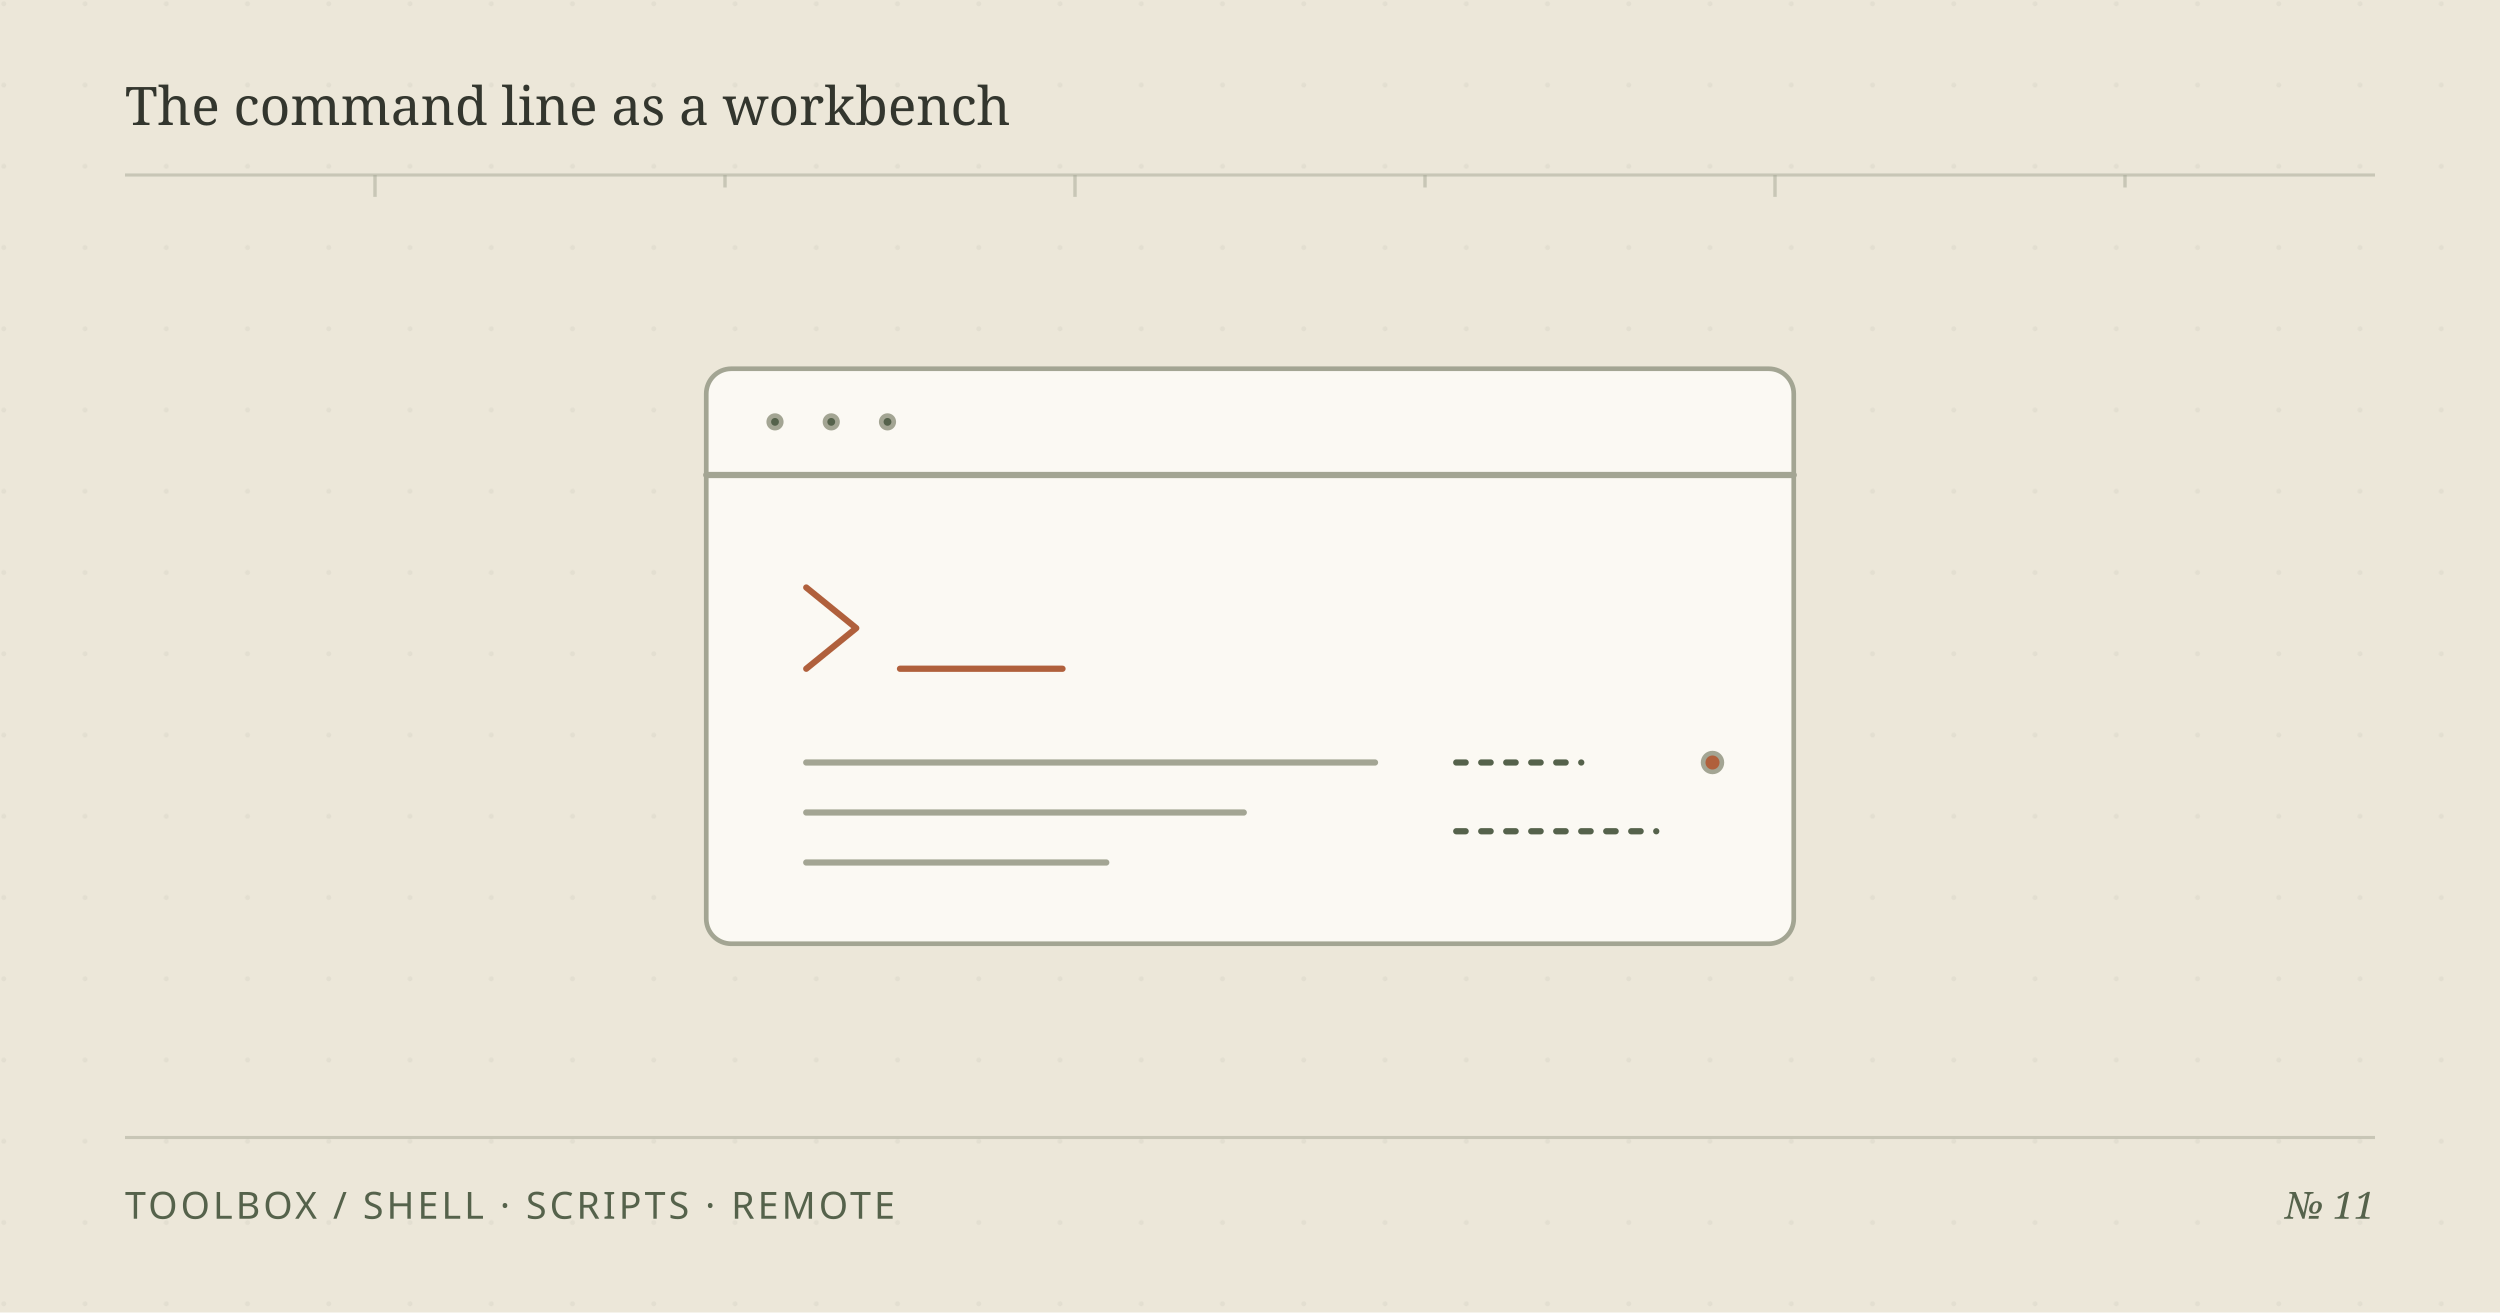
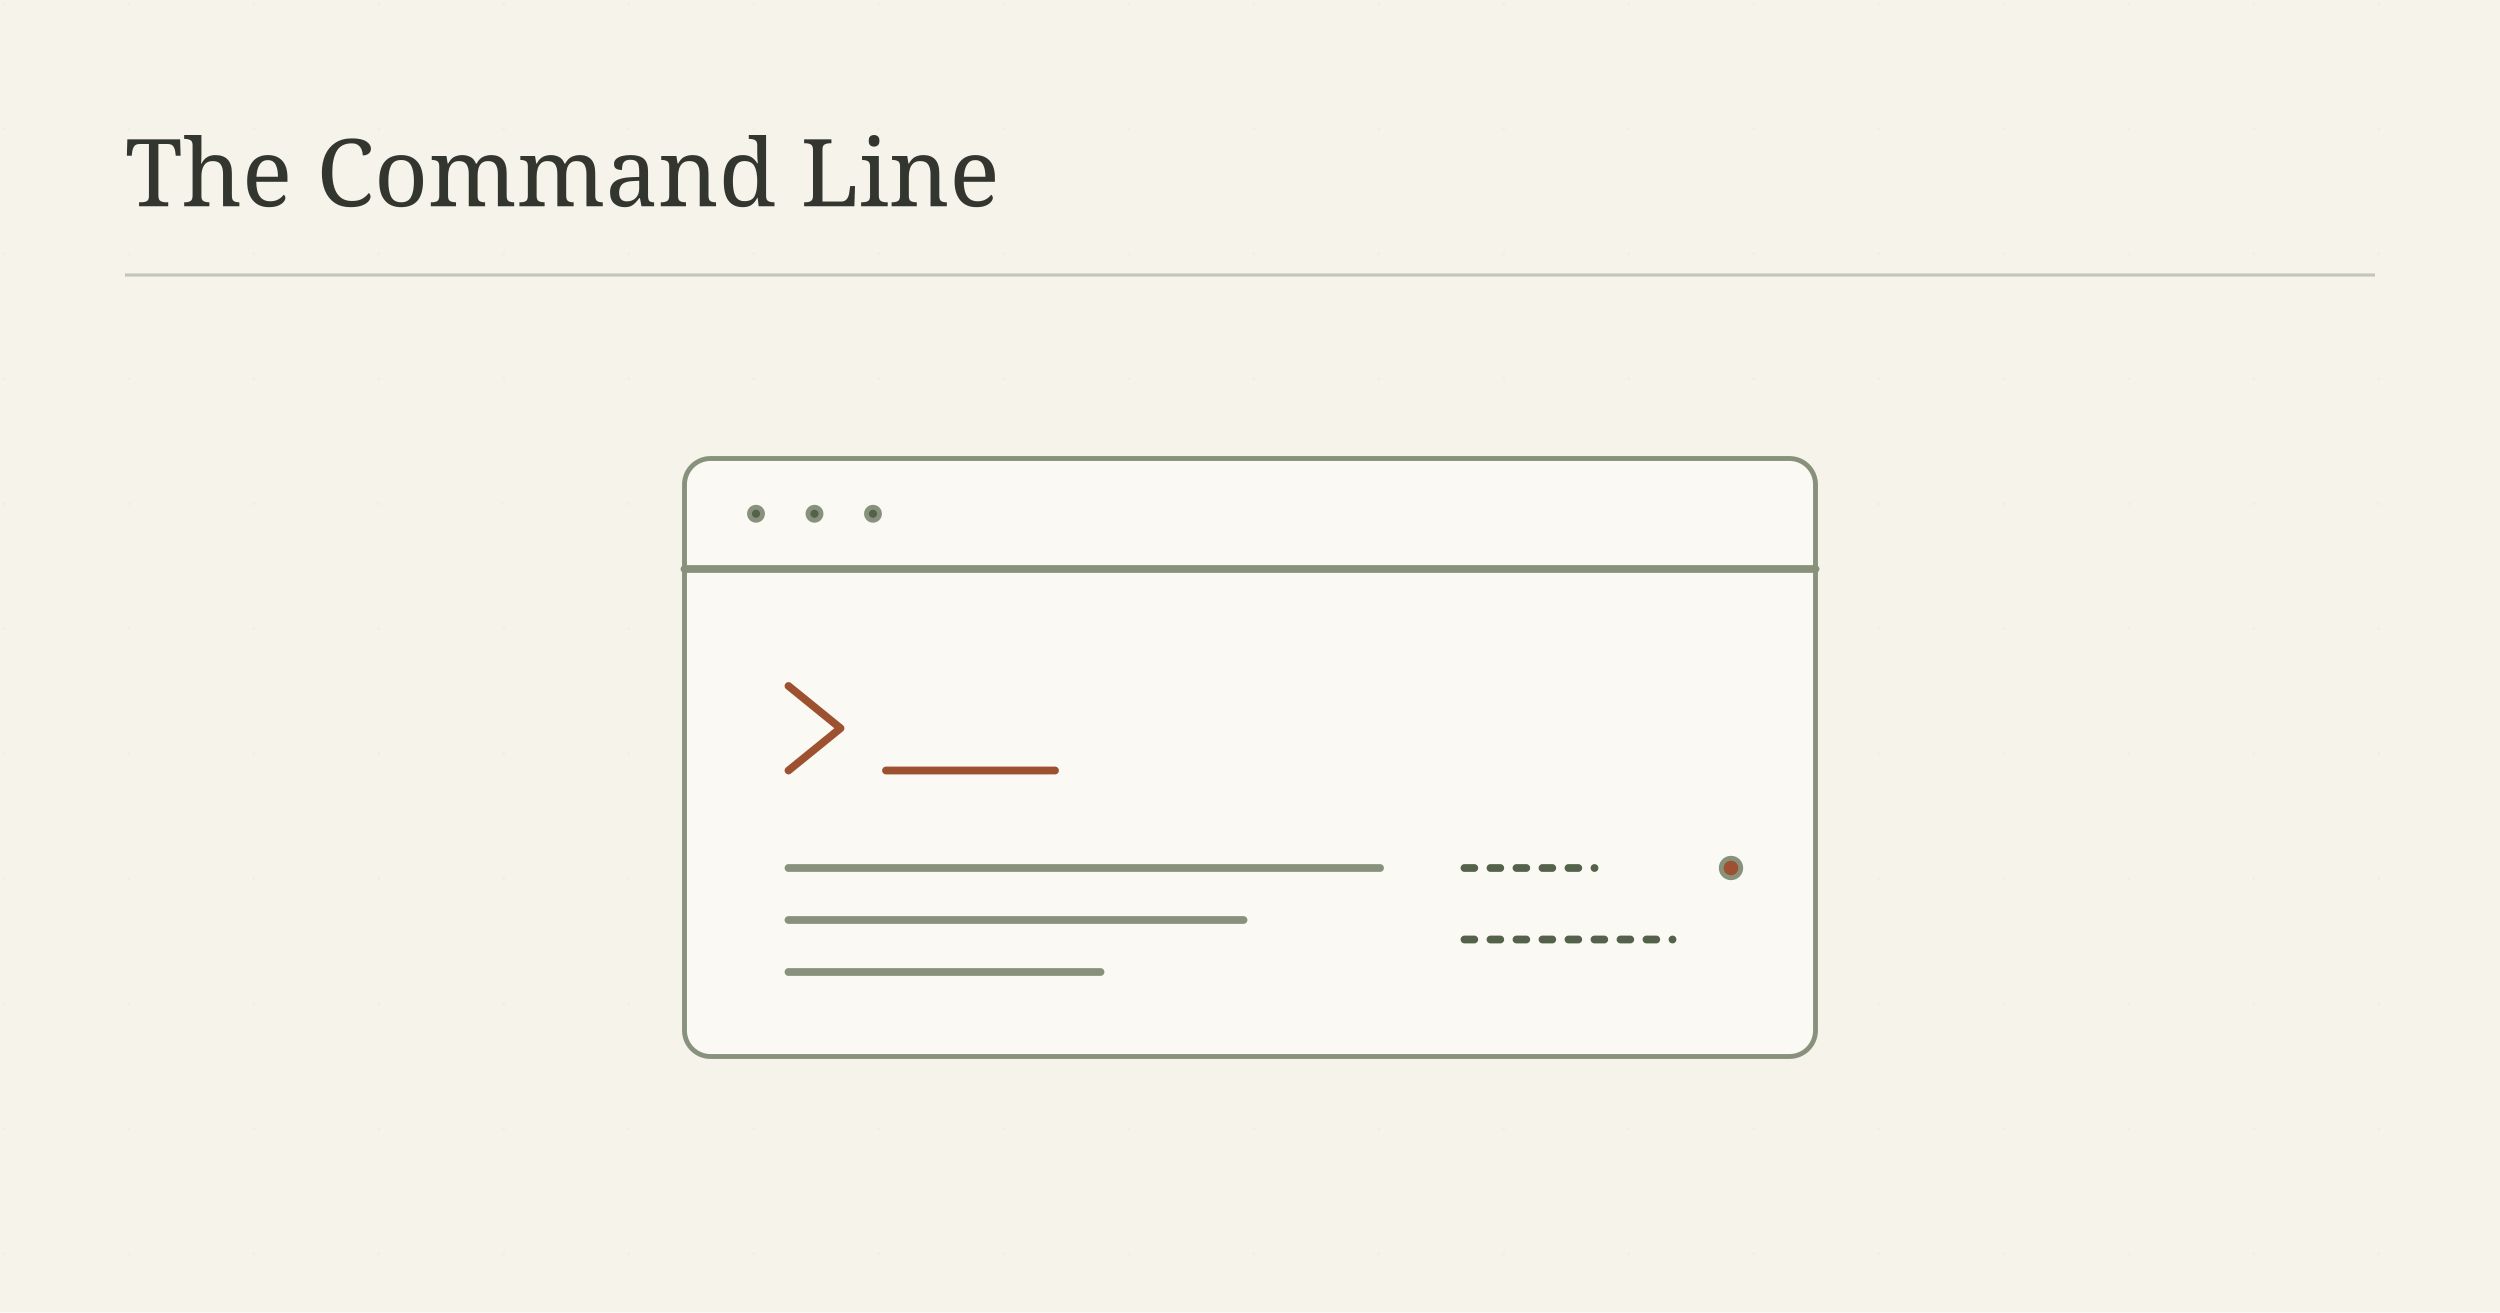
- <svg xmlns="http://www.w3.org/2000/svg" width="800" height="420" viewBox="0 0 800 420" fill="none">
-   <rect width="800" height="420" fill="#ece7d9" />
+ <svg xmlns="http://www.w3.org/2000/svg" width="800" height="420" viewBox="0 0 800 420" fill="none" role="img" aria-labelledby="cover-title">
+   <rect width="800" height="420" fill="#f6f3eb" />
  <defs>
-     <pattern id="g-post-cli-terminal" width="26" height="26" patternUnits="userSpaceOnUse">
-       <circle cx="1.2" cy="1.2" r=".8" fill="#33362e" opacity=".05" />
+     <pattern id="g-post-cli-terminal" width="40" height="40" patternUnits="userSpaceOnUse">
+       <circle cx="1.2" cy="1.2" r=".55" fill="#33362e" opacity=".025" />
    </pattern>
  </defs>
  <rect width="800" height="420" fill="url(#g-post-cli-terminal)" />
-   <path d="M40 56h720M40 364h720" stroke="#a3a593" opacity=".5" />
-   <path d="M120 56v7" stroke="#a3a593" stroke-width="1.1" opacity=".5" />
-   <path d="M232 56v4" stroke="#a3a593" stroke-width="1.1" opacity=".5" />
-   <path d="M344 56v7" stroke="#a3a593" stroke-width="1.1" opacity=".5" />
-   <path d="M456 56v4" stroke="#a3a593" stroke-width="1.1" opacity=".5" />
-   <path d="M568 56v7" stroke="#a3a593" stroke-width="1.1" opacity=".5" />
-   <path d="M680 56v4" stroke="#a3a593" stroke-width="1.1" opacity=".5" />
-   <text x="40" y="40" font-family="Georgia,serif" font-size="17" fill="#33362e">The command line as a workbench</text>
-   <text x="40" y="390" font-family="sans-serif" font-size="12" letter-spacing="1" fill="#55624b">TOOLBOX / SHELL · SCRIPTS · REMOTE</text>
-   <text x="760" y="390" font-family="Georgia,serif" font-size="12" font-style="italic" fill="#55624b" text-anchor="end">№ 11</text>
-   <rect x="226" y="118" width="348" height="184" rx="8" fill="#fbf9f3" stroke="#a3a593" stroke-width="1.5" />
-   <path d="M226 152h348" stroke="#a3a593" stroke-width="2" stroke-linecap="round" stroke-linejoin="round" fill="none" />
-   <circle cx="248" cy="135" r="2" fill="#55624b" stroke="#a3a593" stroke-width="1.5" />
-   <circle cx="266" cy="135" r="2" fill="#55624b" stroke="#a3a593" stroke-width="1.5" />
-   <circle cx="284" cy="135" r="2" fill="#55624b" stroke="#a3a593" stroke-width="1.5" />
-   <path d="m258 188 16 13-16 13m30 0h52" stroke="#b0603c" stroke-width="2" stroke-linecap="round" stroke-linejoin="round" fill="none" />
-   <path d="M258 244h182m-182 16h140m-140 16h96" stroke="#a3a593" stroke-width="2" stroke-linecap="round" stroke-linejoin="round" fill="none" />
-   <path d="M466 266h64m-64-22h40" stroke="#55624b" stroke-width="2" stroke-linecap="round" stroke-linejoin="round" fill="none" stroke-dasharray="3 5" />
-   <circle cx="548" cy="244" r="3" fill="#b0603c" stroke="#a3a593" stroke-width="1.5" />
+   <text x="40" y="66" font-family="Georgia,serif" font-size="30" fill="#33362e">The Command Line</text>
+   <path d="M40 88h720" stroke="#87917c" opacity=".45" />
+   <g transform="translate(-16 24) scale(1.04)">
+     <rect x="226" y="118" width="348" height="184" rx="8" fill="#fbf9f3" stroke="#87917c" stroke-width="1.5" />
+     <path d="M226 152h348" stroke="#87917c" stroke-width="2.4" stroke-linecap="round" stroke-linejoin="round" fill="none" />
+     <circle cx="248" cy="135" r="2" fill="#55624b" stroke="#87917c" stroke-width="1.5" />
+     <circle cx="266" cy="135" r="2" fill="#55624b" stroke="#87917c" stroke-width="1.5" />
+     <circle cx="284" cy="135" r="2" fill="#55624b" stroke="#87917c" stroke-width="1.5" />
+     <path d="m258 188 16 13-16 13m30 0h52" stroke="#9e5130" stroke-width="2.4" stroke-linecap="round" stroke-linejoin="round" fill="none" />
+     <path d="M258 244h182m-182 16h140m-140 16h96" stroke="#87917c" stroke-width="2.4" stroke-linecap="round" stroke-linejoin="round" fill="none" />
+     <path d="M466 266h64m-64-22h40" stroke="#55624b" stroke-width="2.4" stroke-linecap="round" stroke-linejoin="round" fill="none" stroke-dasharray="3 5" />
+     <circle cx="548" cy="244" r="3" fill="#9e5130" stroke="#87917c" stroke-width="1.5" />
+   </g>
</svg>
